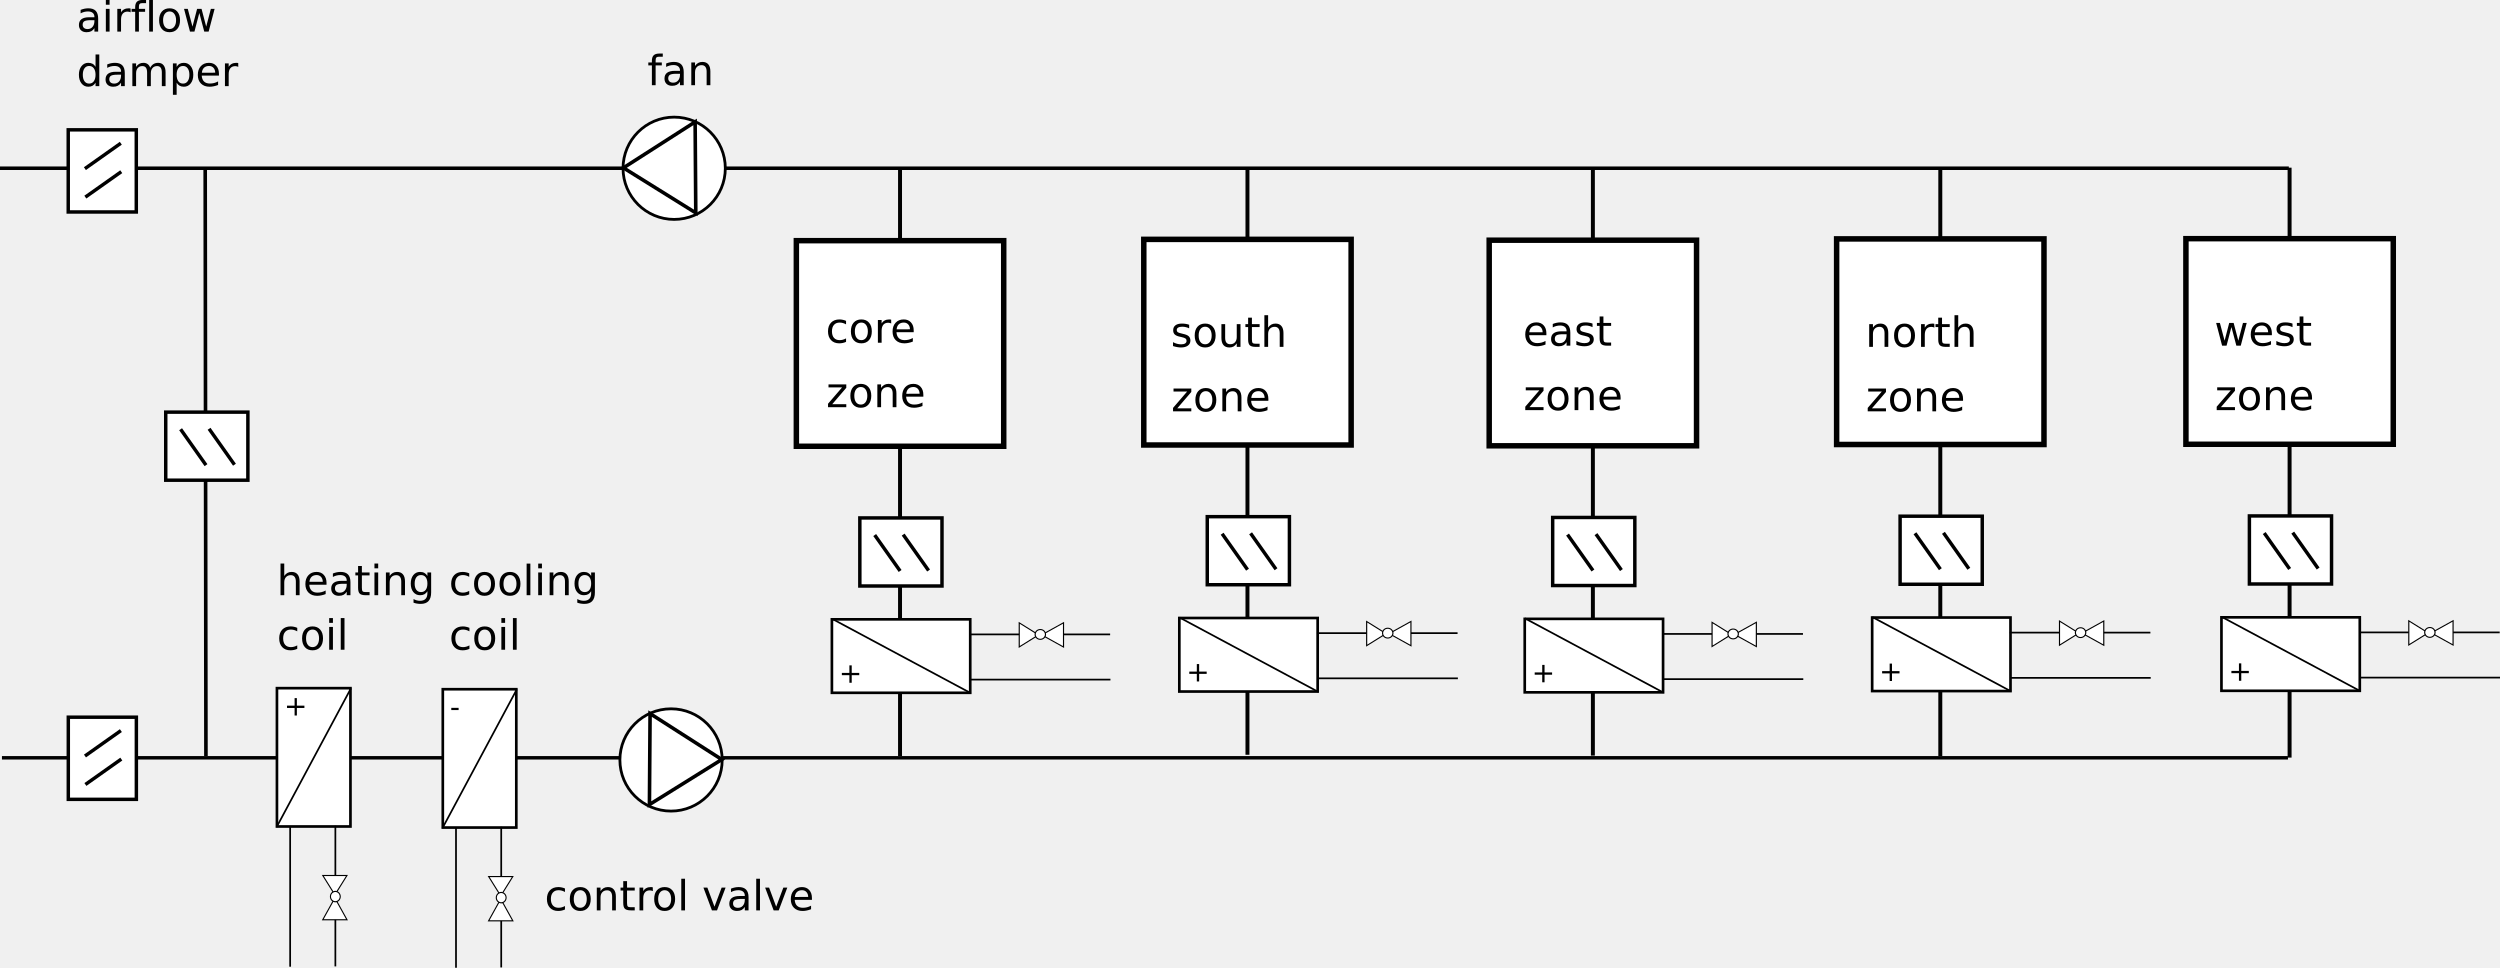
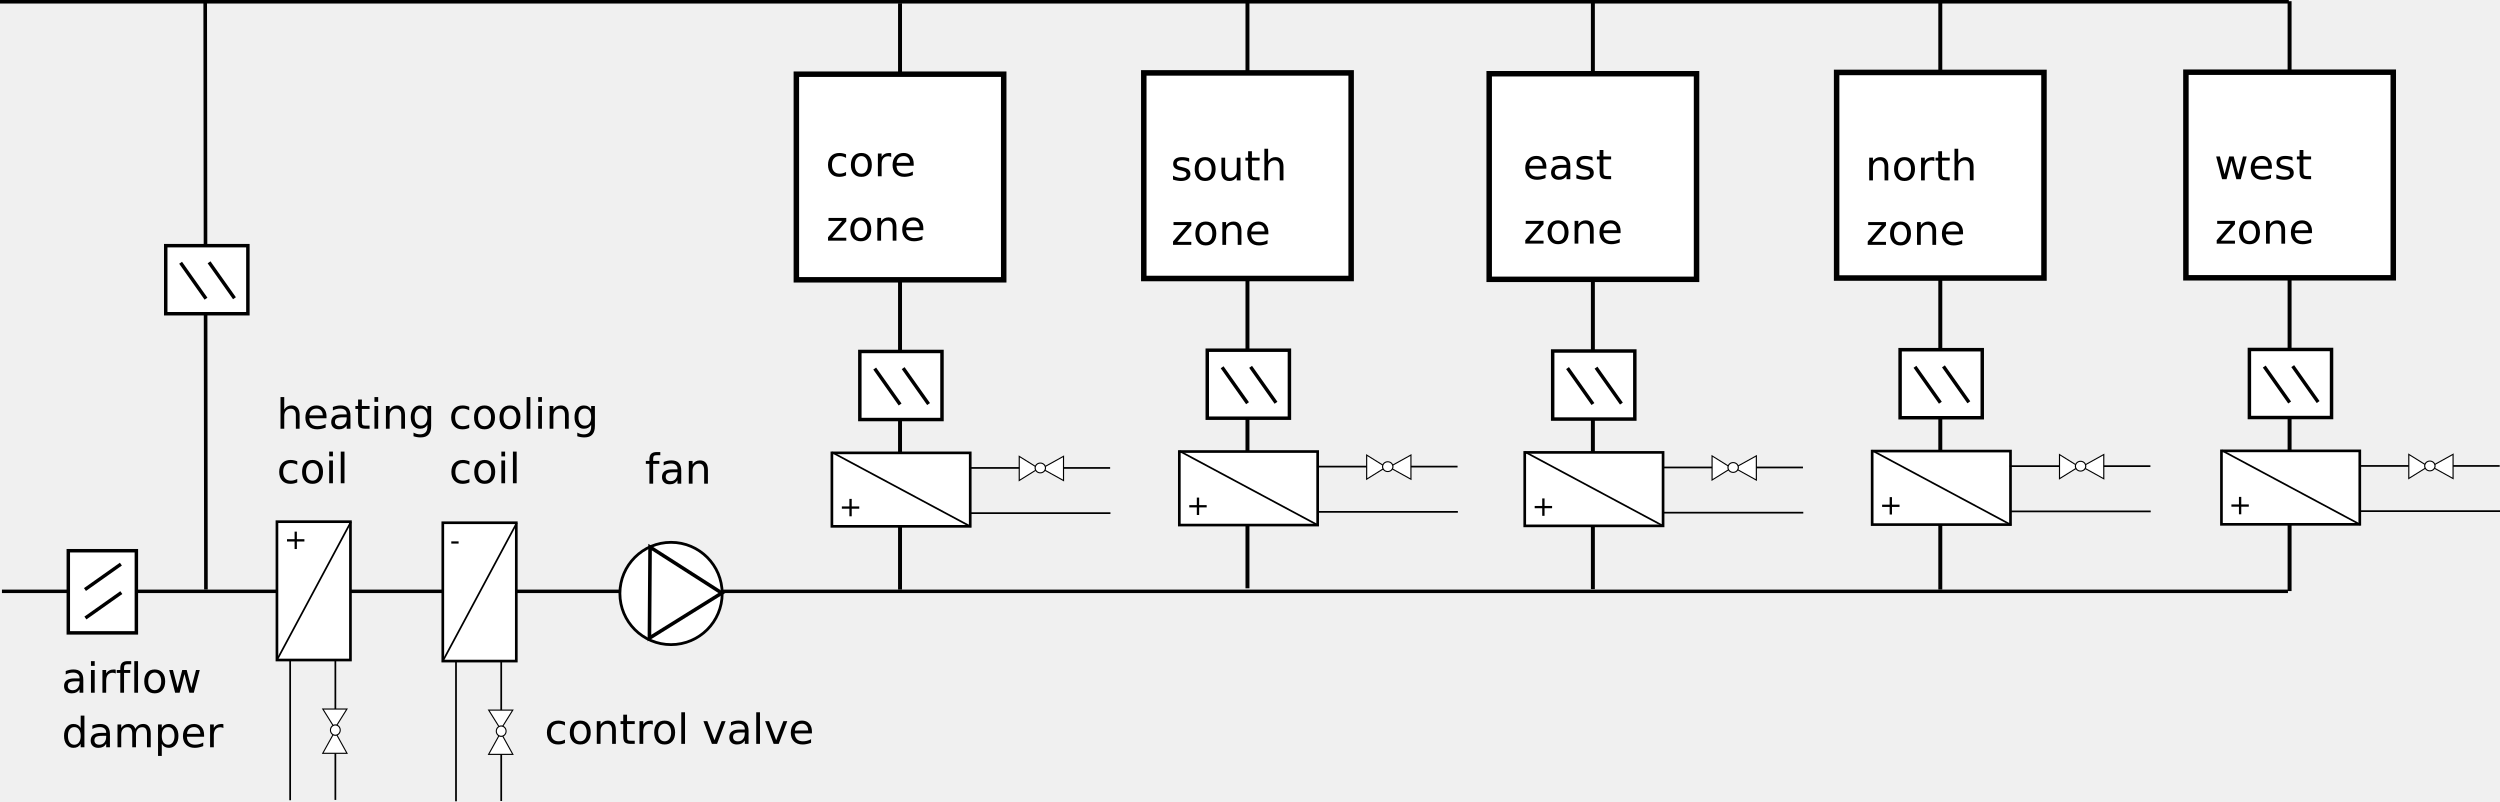
- <svg xmlns="http://www.w3.org/2000/svg" xmlns:ns1="http://latexdraw.sourceforge.net/namespaces/latexdraw" width="720.671" height="278.976" id="svg2" version="1.1">
+ <svg xmlns="http://www.w3.org/2000/svg" xmlns:ns1="http://latexdraw.sourceforge.net/namespaces/latexdraw" width="720.671" height="230.987" id="svg2" version="1.1">
  <defs id="defs4" />
-   <g id="layer1" transform="translate(-20.82387,-93.95928)">
+   <g id="layer1" transform="translate(-20.82387,-141.948)">
    <path style="fill:none;stroke:#000000;stroke-width:1.015px;stroke-linecap:butt;stroke-linejoin:miter;stroke-opacity:1" d="m 680.37,312.41 c -219.662,0 -439.323,0 -658.985,0" id="path4187" />
    <circle style="fill:#ffffff;fill-opacity:1;stroke:#000000;stroke-width:1;stroke-linejoin:miter;stroke-miterlimit:4;stroke-dasharray:none;stroke-dashoffset:0;stroke-opacity:1" id="path4979" transform="matrix(0.8107594,0,0,0.8107594,-95.72645,164.3417)" cx="382.343" cy="183.393" r="18.183" />
    <a id="a4985" transform="translate(-160,40)">
      <path id="path4983" d="m 368.22,259.665 -0.186,26.225 20.855,-12.986 z" style="fill:none;stroke:#000000;stroke-width:1.039px;stroke-linecap:butt;stroke-linejoin:miter;stroke-opacity:1" />
    </a>
    <path style="fill:none;stroke:#000000;stroke-width:1.016px;stroke-linecap:butt;stroke-linejoin:miter;stroke-opacity:1" d="m 680.617,142.456 c -659.794,0 -659.794,0 -659.794,0" id="path4187-0" />
    <g id="g5082" transform="translate(-40.16688,40)">
      <rect transform="scale(1,-1)" y="-284.385" x="80.68" height="23.681" width="19.62" id="rect4189-4" style="fill:#ffffff;fill-opacity:1;fill-rule:nonzero;stroke:#000000;stroke-width:1;stroke-linecap:butt;stroke-linejoin:miter;stroke-miterlimit:4;stroke-dasharray:none;stroke-opacity:1" />
      <path id="path5062" d="m 85.61,280.101 c 10.354,-7.324 10.354,-7.324 10.354,-7.324 l 0,0" style="fill:none;stroke:#000000;stroke-width:1px;stroke-linecap:butt;stroke-linejoin:miter;stroke-opacity:1" />
      <path id="path5062-6" d="m 85.484,271.893 c 10.354,-7.324 10.354,-7.324 10.354,-7.324 l 0,0" style="fill:none;stroke:#000000;stroke-width:1px;stroke-linecap:butt;stroke-linejoin:miter;stroke-opacity:1" />
    </g>
-     <g transform="translate(-40.18719,-129.3199)" id="g5082-0">
-       <rect transform="scale(1,-1)" y="-284.385" x="80.68" height="23.681" width="19.62" id="rect4189-4-4" style="fill:#ffffff;fill-opacity:1;fill-rule:nonzero;stroke:#000000;stroke-width:1;stroke-linecap:butt;stroke-linejoin:miter;stroke-miterlimit:4;stroke-dasharray:none;stroke-opacity:1" />
-       <path id="path5062-8" d="m 85.61,280.101 c 10.354,-7.324 10.354,-7.324 10.354,-7.324 l 0,0" style="fill:none;stroke:#000000;stroke-width:1px;stroke-linecap:butt;stroke-linejoin:miter;stroke-opacity:1" />
-       <path id="path5062-6-7" d="m 85.484,271.893 c 10.354,-7.324 10.354,-7.324 10.354,-7.324 l 0,0" style="fill:none;stroke:#000000;stroke-width:1px;stroke-linecap:butt;stroke-linejoin:miter;stroke-opacity:1" />
-     </g>
    <path style="fill:none;stroke:#000000;stroke-width:1.042px;stroke-linecap:butt;stroke-linejoin:miter;stroke-opacity:1" d="m 79.977,142.741 c 0.21,169.158 0.21,169.158 0.21,169.158" id="path5160" />
    <g transform="matrix(0,1,-1,0,352.9851,132.0815)" id="g5082-0-3">
      <rect transform="scale(1,-1)" y="-284.385" x="80.68" height="23.681" width="19.62" id="rect4189-4-4-3" style="fill:#ffffff;fill-opacity:1;fill-rule:nonzero;stroke:#000000;stroke-width:1;stroke-linecap:butt;stroke-linejoin:miter;stroke-miterlimit:4;stroke-dasharray:none;stroke-opacity:1" />
      <path id="path5062-8-0" d="m 85.61,280.101 c 10.354,-7.324 10.354,-7.324 10.354,-7.324 l 0,0" style="fill:none;stroke:#000000;stroke-width:1px;stroke-linecap:butt;stroke-linejoin:miter;stroke-opacity:1" />
      <path id="path5062-6-7-4" d="m 85.484,271.893 c 10.354,-7.324 10.354,-7.324 10.354,-7.324 l 0,0" style="fill:none;stroke:#000000;stroke-width:1px;stroke-linecap:butt;stroke-linejoin:miter;stroke-opacity:1" />
    </g>
-     <circle style="fill:#ffffff;fill-opacity:1;stroke:#000000;stroke-width:1;stroke-linejoin:miter;stroke-miterlimit:4;stroke-dasharray:none;stroke-dashoffset:0;stroke-opacity:1" id="path4979-7" transform="matrix(-0.8107594,0,0,0.8107594,525.1556,-6.220472)" cx="382.343" cy="183.393" r="18.183" />
-     <a id="a4985-8" transform="matrix(-1,0,0,1,589.4291,-130.5622)">
-       <path id="path4983-0" d="m 368.22,259.665 -0.186,26.225 20.855,-12.986 z" style="fill:none;stroke:#000000;stroke-width:1.039px;stroke-linecap:butt;stroke-linejoin:miter;stroke-opacity:1" />
-     </a>
    <g id="g5568" transform="translate(-88,0)">
      <g id="g5424">
        <rect style="fill:#ffffff;fill-opacity:1;fill-rule:nonzero;stroke:#000000;stroke-width:0.773px;stroke-linecap:butt;stroke-linejoin:miter;stroke-opacity:1" id="rect4189-2-5" width="21.188" height="39.876" x="188.659" y="-332.21" transform="scale(1,-1)" />
        <g id="g5368" transform="translate(-0.3928571,0)">
          <path transform="translate(0,62.36218)" id="path5348" d="m 205.893,269.643 0,40.536" style="fill:none;stroke:#000000;stroke-width:0.5;stroke-linecap:butt;stroke-linejoin:miter;stroke-miterlimit:4;stroke-dasharray:none;stroke-opacity:1" />
          <g transform="matrix(0,-0.3079829,0.3079829,0,93.81726,431.7412)" id="g5304-5">
            <g ns1:type="triangle" id="id638-2" ns1:points="275.3699551080156 198.63562844369864 322.98916255258536 198.63562844369864 275.3699551080156 239.6464546904965 322.98916255258536 239.6464546904965" transform="matrix(0,0.5093262,-0.5384694,0,364.3609,211.0582)" style="fill:#ffffff;fill-opacity:1">
              <polygon points="321.457,238.646 276.902,238.646 299.18,200.627 " ns1:borderPos="outer" id="polygon3160-7" style="fill:#ffffff;fill-opacity:1;stroke:#000000;stroke-width:2" />
            </g>
            <a id="a6729-2" transform="matrix(1.057219,0,0,1,-50.18054,144.2971)">
              <g style="fill:#ffffff;fill-opacity:1" transform="matrix(0,-0.5093262,0.5093262,0,189.3685,392.0127)" ns1:points="315.6027639909265 200.9140076796317 363.2219714354964 200.9140076796317 315.6027639909265 237.36807545456318 363.2219714354964 237.36807545456318" id="id639-1" ns1:type="triangle">
                <polygon style="fill:#ffffff;fill-opacity:1;stroke:#000000;stroke-width:2" id="polygon3163-9" ns1:borderPos="outer" points="361.577,236.368 317.248,236.368 339.412,202.743 " />
              </g>
            </a>
            <circle transform="matrix(0.5384694,0,0,0.5093262,85.26106,251.8239)" cx="320" cy="220" r="9" ns1:borderPos="outer" id="circle3184-1" style="fill:#ffffff;stroke:#000000;stroke-width:2" />
          </g>
          <path id="path5348-5" d="m 192.857,332.094 0,40.536" style="fill:none;stroke:#000000;stroke-width:0.5;stroke-linecap:butt;stroke-linejoin:miter;stroke-miterlimit:4;stroke-dasharray:none;stroke-opacity:1" />
        </g>
      </g>
      <path transform="translate(0,62.36218)" id="path5539" d="M 188.571,270 210,230 l 0,0" style="fill:none;stroke:#000000;stroke-width:0.5;stroke-linecap:butt;stroke-linejoin:miter;stroke-miterlimit:4;stroke-dasharray:none;stroke-opacity:1" />
      <text id="text5541" y="300.219" x="190.714" style="font-style:normal;font-variant:normal;font-weight:normal;font-stretch:normal;font-size:12px;line-height:125%;font-family:'Bitstream Vera Sans';-inkscape-font-specification:'Bitstream Vera Sans';text-align:start;letter-spacing:0px;word-spacing:0px;writing-mode:lr-tb;text-anchor:start;fill:#000000;fill-opacity:1;stroke:none" xml:space="preserve">
        <tspan style="font-size:8px" y="300.219" x="190.714" id="tspan5543">+</tspan>
      </text>
    </g>
    <g transform="translate(-40.1897,0.3054779)" id="g5568-4">
      <g id="g5424-6">
        <rect style="fill:#ffffff;fill-opacity:1;fill-rule:nonzero;stroke:#000000;stroke-width:0.773px;stroke-linecap:butt;stroke-linejoin:miter;stroke-opacity:1" id="rect4189-2-5-8" width="21.188" height="39.876" x="188.659" y="-332.21" transform="scale(1,-1)" />
        <g id="g5368-4" transform="translate(-0.3928571,0)">
          <path transform="translate(0,62.36218)" id="path5348-4" d="m 205.893,269.643 0,40.536" style="fill:none;stroke:#000000;stroke-width:0.5;stroke-linecap:butt;stroke-linejoin:miter;stroke-miterlimit:4;stroke-dasharray:none;stroke-opacity:1" />
          <g transform="matrix(0,-0.3079829,0.3079829,0,93.81726,431.7412)" id="g5304-5-8">
            <g ns1:type="triangle" id="id638-2-5" ns1:points="275.3699551080156 198.63562844369864 322.98916255258536 198.63562844369864 275.3699551080156 239.6464546904965 322.98916255258536 239.6464546904965" transform="matrix(0,0.5093262,-0.5384694,0,364.3609,211.0582)" style="fill:#ffffff;fill-opacity:1">
              <polygon points="299.18,200.627 321.457,238.646 276.902,238.646 " ns1:borderPos="outer" id="polygon3160-7-1" style="fill:#ffffff;fill-opacity:1;stroke:#000000;stroke-width:2" />
            </g>
            <a id="a6729-2-8" transform="matrix(1.057219,0,0,1,-50.18054,144.2971)">
              <g style="fill:#ffffff;fill-opacity:1" transform="matrix(0,-0.5093262,0.5093262,0,189.3685,392.0127)" ns1:points="315.6027639909265 200.9140076796317 363.2219714354964 200.9140076796317 315.6027639909265 237.36807545456318 363.2219714354964 237.36807545456318" id="id639-1-2" ns1:type="triangle">
                <polygon style="fill:#ffffff;fill-opacity:1;stroke:#000000;stroke-width:2" id="polygon3163-9-9" ns1:borderPos="outer" points="339.412,202.743 361.577,236.368 317.248,236.368 " />
              </g>
            </a>
            <circle transform="matrix(0.5384694,0,0,0.5093262,85.26106,251.8239)" cx="320" cy="220" r="9" ns1:borderPos="outer" id="circle3184-1-8" style="fill:#ffffff;stroke:#000000;stroke-width:2" />
          </g>
          <path id="path5348-5-2" d="m 192.857,332.094 0,40.536" style="fill:none;stroke:#000000;stroke-width:0.5;stroke-linecap:butt;stroke-linejoin:miter;stroke-miterlimit:4;stroke-dasharray:none;stroke-opacity:1" />
        </g>
      </g>
      <path transform="translate(0,62.36218)" id="path5539-9" d="M 188.571,270 210,230 l 0,0" style="fill:none;stroke:#000000;stroke-width:0.5;stroke-linecap:butt;stroke-linejoin:miter;stroke-miterlimit:4;stroke-dasharray:none;stroke-opacity:1" />
      <text id="text5541-8" y="300.219" x="190.714" style="font-style:normal;font-variant:normal;font-weight:normal;font-stretch:normal;font-size:12px;line-height:125%;font-family:'Bitstream Vera Sans';-inkscape-font-specification:'Bitstream Vera Sans';text-align:start;letter-spacing:0px;word-spacing:0px;writing-mode:lr-tb;text-anchor:start;fill:#000000;fill-opacity:1;stroke:none" xml:space="preserve">
        <tspan style="font-size:8px" y="300.219" x="190.714" id="tspan5543-2">-</tspan>
      </text>
    </g>
    <path style="fill:none;stroke:#000000;stroke-width:1.14px;stroke-linecap:butt;stroke-linejoin:miter;stroke-opacity:1" d="m 280.276,311.913 0,-169.043" id="path5251" />
    <g transform="matrix(0,1,-1,0,553.0728,162.5865)" id="g5082-0-3-3">
      <rect transform="scale(1,-1)" y="-284.385" x="80.68" height="23.681" width="19.62" id="rect4189-4-4-3-1" style="fill:#ffffff;fill-opacity:1;fill-rule:nonzero;stroke:#000000;stroke-width:1;stroke-linecap:butt;stroke-linejoin:miter;stroke-miterlimit:4;stroke-dasharray:none;stroke-opacity:1" />
      <path id="path5062-8-0-4" d="m 85.61,280.101 c 10.354,-7.324 10.354,-7.324 10.354,-7.324 l 0,0" style="fill:none;stroke:#000000;stroke-width:1px;stroke-linecap:butt;stroke-linejoin:miter;stroke-opacity:1" />
      <path id="path5062-6-7-4-5" d="m 85.484,271.893 c 10.354,-7.324 10.354,-7.324 10.354,-7.324 l 0,0" style="fill:none;stroke:#000000;stroke-width:1px;stroke-linecap:butt;stroke-linejoin:miter;stroke-opacity:1" />
    </g>
    <g transform="matrix(0,-1,1,0,-31.69955,482.3376)" id="g5568-8">
      <g id="g5424-1">
        <rect style="fill:#ffffff;fill-opacity:1;fill-rule:nonzero;stroke:#000000;stroke-width:0.773px;stroke-linecap:butt;stroke-linejoin:miter;stroke-opacity:1" id="rect4189-2-5-1" width="21.188" height="39.876" x="188.659" y="-332.21" transform="scale(1,-1)" />
        <g id="g5368-1" transform="translate(-0.3928571,0)">
          <path transform="translate(0,62.36218)" id="path5348-7" d="m 205.893,269.643 0,40.536" style="fill:none;stroke:#000000;stroke-width:0.5;stroke-linecap:butt;stroke-linejoin:miter;stroke-miterlimit:4;stroke-dasharray:none;stroke-opacity:1" />
          <g transform="matrix(0,-0.3079829,0.3079829,0,93.81726,431.7412)" id="g5304-5-88">
            <g ns1:type="triangle" id="id638-2-6" ns1:points="275.3699551080156 198.63562844369864 322.98916255258536 198.63562844369864 275.3699551080156 239.6464546904965 322.98916255258536 239.6464546904965" transform="matrix(0,0.5093262,-0.5384694,0,364.3609,211.0582)" style="fill:#ffffff;fill-opacity:1">
              <polygon points="276.902,238.646 299.18,200.627 321.457,238.646 " ns1:borderPos="outer" id="polygon3160-7-2" style="fill:#ffffff;fill-opacity:1;stroke:#000000;stroke-width:2" />
            </g>
            <a id="a6729-2-1" transform="matrix(1.057219,0,0,1,-50.18054,144.2971)">
              <g style="fill:#ffffff;fill-opacity:1" transform="matrix(0,-0.5093262,0.5093262,0,189.3685,392.0127)" ns1:points="315.6027639909265 200.9140076796317 363.2219714354964 200.9140076796317 315.6027639909265 237.36807545456318 363.2219714354964 237.36807545456318" id="id639-1-6" ns1:type="triangle">
                <polygon style="fill:#ffffff;fill-opacity:1;stroke:#000000;stroke-width:2" id="polygon3163-9-2" ns1:borderPos="outer" points="317.248,236.368 339.412,202.743 361.577,236.368 " />
              </g>
            </a>
            <circle transform="matrix(0.5384694,0,0,0.5093262,85.26106,251.8239)" cx="320" cy="220" r="9" ns1:borderPos="outer" id="circle3184-1-81" style="fill:#ffffff;stroke:#000000;stroke-width:2" />
          </g>
          <path id="path5348-5-0" d="m 192.857,332.094 0,40.536" style="fill:none;stroke:#000000;stroke-width:0.5;stroke-linecap:butt;stroke-linejoin:miter;stroke-miterlimit:4;stroke-dasharray:none;stroke-opacity:1" />
        </g>
      </g>
      <path transform="translate(0,62.36218)" id="path5539-97" d="M 188.571,270 210,230 l 0,0" style="fill:none;stroke:#000000;stroke-width:0.5;stroke-linecap:butt;stroke-linejoin:miter;stroke-miterlimit:4;stroke-dasharray:none;stroke-opacity:1" />
      <text id="text5541-0" y="300.219" x="190.714" style="font-style:normal;font-variant:normal;font-weight:normal;font-stretch:normal;font-size:12px;line-height:125%;font-family:'Bitstream Vera Sans';-inkscape-font-specification:'Bitstream Vera Sans';text-align:start;letter-spacing:0px;word-spacing:0px;writing-mode:lr-tb;text-anchor:start;fill:#000000;fill-opacity:1;stroke:none" xml:space="preserve">
        <tspan style="font-size:8px" y="300.219" x="190.714" id="tspan5543-6">+</tspan>
      </text>
    </g>
    <g id="g5715" transform="translate(-170,0)">
      <rect transform="matrix(0,1,-1,0,0,0)" y="-480.162" x="163.34" height="59.774" width="59.269" id="rect4189-2-7-7" style="fill:#ffffff;fill-opacity:1;fill-rule:nonzero;stroke:#000000;stroke-width:1.583px;stroke-linecap:butt;stroke-linejoin:miter;stroke-opacity:1" />
    </g>
    <path style="fill:none;stroke:#000000;stroke-width:1.14px;stroke-linecap:butt;stroke-linejoin:miter;stroke-opacity:1" d="m 380.428,311.538 0,-169.043" id="path5251-1" />
    <rect style="fill:#ffffff;fill-opacity:1;fill-rule:nonzero;stroke:#000000;stroke-width:1;stroke-linecap:butt;stroke-linejoin:miter;stroke-miterlimit:4;stroke-dasharray:none;stroke-opacity:1" id="rect4189-4-4-3-1-2" width="19.62" height="23.681" x="242.891" y="368.84" transform="matrix(0,1,1,0,0,0)" />
    <path style="fill:none;stroke:#000000;stroke-width:1px;stroke-linecap:butt;stroke-linejoin:miter;stroke-opacity:1" d="m 373.124,247.822 c 7.324,10.354 7.324,10.354 7.324,10.354 l 0,0" id="path5062-8-0-4-2" />
    <path style="fill:none;stroke:#000000;stroke-width:1px;stroke-linecap:butt;stroke-linejoin:miter;stroke-opacity:1" d="m 381.332,247.695 c 7.324,10.354 7.324,10.354 7.324,10.354 l 0,0" id="path5062-6-7-4-5-6" />
    <g transform="matrix(0,-1,1,0,68.45269,481.9623)" id="g5424-1-0">
      <rect transform="scale(1,-1)" y="-332.21" x="188.659" height="39.876" width="21.188" id="rect4189-2-5-1-2" style="fill:#ffffff;fill-opacity:1;fill-rule:nonzero;stroke:#000000;stroke-width:0.773px;stroke-linecap:butt;stroke-linejoin:miter;stroke-opacity:1" />
      <g transform="translate(-0.3928571,0)" id="g5368-1-5">
        <path style="fill:none;stroke:#000000;stroke-width:0.5;stroke-linecap:butt;stroke-linejoin:miter;stroke-miterlimit:4;stroke-dasharray:none;stroke-opacity:1" d="m 205.893,269.643 0,40.536" id="path5348-7-1" transform="translate(0,62.36218)" />
        <g id="g5304-5-88-4" transform="matrix(0,-0.3079829,0.3079829,0,93.81726,431.7412)">
          <g style="fill:#ffffff;fill-opacity:1" transform="matrix(0,0.5093262,-0.5384694,0,364.3609,211.0582)" ns1:points="275.3699551080156 198.63562844369864 322.98916255258536 198.63562844369864 275.3699551080156 239.6464546904965 322.98916255258536 239.6464546904965" id="id638-2-6-2" ns1:type="triangle">
            <polygon style="fill:#ffffff;fill-opacity:1;stroke:#000000;stroke-width:2" id="polygon3160-7-2-1" ns1:borderPos="outer" points="321.457,238.646 276.902,238.646 299.18,200.627 " />
          </g>
          <a transform="matrix(1.057219,0,0,1,-50.18054,144.2971)" id="a6729-2-1-2">
            <g ns1:type="triangle" id="id639-1-6-8" ns1:points="315.6027639909265 200.9140076796317 363.2219714354964 200.9140076796317 315.6027639909265 237.36807545456318 363.2219714354964 237.36807545456318" transform="matrix(0,-0.5093262,0.5093262,0,189.3685,392.0127)" style="fill:#ffffff;fill-opacity:1">
              <polygon points="361.577,236.368 317.248,236.368 339.412,202.743 " ns1:borderPos="outer" id="polygon3163-9-2-5" style="fill:#ffffff;fill-opacity:1;stroke:#000000;stroke-width:2" />
            </g>
          </a>
          <circle style="fill:#ffffff;stroke:#000000;stroke-width:2" id="circle3184-1-81-6" ns1:borderPos="outer" r="9" cy="220" cx="320" transform="matrix(0.5384694,0,0,0.5093262,85.26106,251.8239)" />
        </g>
        <path style="fill:none;stroke:#000000;stroke-width:0.5;stroke-linecap:butt;stroke-linejoin:miter;stroke-miterlimit:4;stroke-dasharray:none;stroke-opacity:1" d="m 192.857,332.094 0,40.536" id="path5348-5-0-2" />
      </g>
    </g>
    <path style="fill:none;stroke:#000000;stroke-width:0.5;stroke-linecap:butt;stroke-linejoin:miter;stroke-miterlimit:4;stroke-dasharray:none;stroke-opacity:1" d="m 400.815,293.391 -40,-21.429 0,0" id="path5539-97-1" />
    <text transform="matrix(0,-1,1,0,0,0)" xml:space="preserve" style="font-style:normal;font-variant:normal;font-weight:normal;font-stretch:normal;font-size:12px;line-height:125%;font-family:'Bitstream Vera Sans';-inkscape-font-specification:'Bitstream Vera Sans';text-align:start;letter-spacing:0px;word-spacing:0px;writing-mode:lr-tb;text-anchor:start;fill:#000000;fill-opacity:1;stroke:none" x="-291.248" y="368.672" id="text5541-0-6">
      <tspan id="tspan5543-6-2" x="-291.248" y="368.672" style="font-size:8px">+</tspan>
    </text>
    <rect style="fill:#ffffff;fill-opacity:1;fill-rule:nonzero;stroke:#000000;stroke-width:1.583px;stroke-linecap:butt;stroke-linejoin:miter;stroke-opacity:1" id="rect4189-2-7-7-3" width="59.269" height="59.774" x="162.965" y="-410.315" transform="matrix(0,1,-1,0,0,0)" />
    <text xml:space="preserve" style="font-style:normal;font-variant:normal;font-weight:normal;font-stretch:normal;font-size:12px;line-height:125%;font-family:'Bitstream Vera Sans';-inkscape-font-specification:'Bitstream Vera Sans';text-align:start;letter-spacing:0px;word-spacing:0px;writing-mode:lr-tb;text-anchor:start;fill:#000000;fill-opacity:1;stroke:none" x="336.339" y="166.711" id="text5840">
      <tspan id="tspan5842" x="336.339" y="166.711" />
    </text>
    <path style="fill:none;stroke:#000000;stroke-width:1.14px;stroke-linecap:butt;stroke-linejoin:miter;stroke-opacity:1" d="m 479.999,311.777 0,-169.043" id="path5251-8" />
    <g transform="matrix(0,1,-1,0,752.7958,162.4505)" id="g5082-0-3-3-7">
      <rect transform="scale(1,-1)" y="-284.385" x="80.68" height="23.681" width="19.62" id="rect4189-4-4-3-1-7" style="fill:#ffffff;fill-opacity:1;fill-rule:nonzero;stroke:#000000;stroke-width:1;stroke-linecap:butt;stroke-linejoin:miter;stroke-miterlimit:4;stroke-dasharray:none;stroke-opacity:1" />
      <path id="path5062-8-0-4-1" d="m 85.61,280.101 c 10.354,-7.324 10.354,-7.324 10.354,-7.324 l 0,0" style="fill:none;stroke:#000000;stroke-width:1px;stroke-linecap:butt;stroke-linejoin:miter;stroke-opacity:1" />
      <path id="path5062-6-7-4-5-5" d="m 85.484,271.893 c 10.354,-7.324 10.354,-7.324 10.354,-7.324 l 0,0" style="fill:none;stroke:#000000;stroke-width:1px;stroke-linecap:butt;stroke-linejoin:miter;stroke-opacity:1" />
    </g>
    <g transform="matrix(0,-1,1,0,168.0235,482.2015)" id="g5568-8-9">
      <g id="g5424-1-6">
        <rect style="fill:#ffffff;fill-opacity:1;fill-rule:nonzero;stroke:#000000;stroke-width:0.773px;stroke-linecap:butt;stroke-linejoin:miter;stroke-opacity:1" id="rect4189-2-5-1-0" width="21.188" height="39.876" x="188.659" y="-332.21" transform="scale(1,-1)" />
        <g id="g5368-1-8" transform="translate(-0.3928571,0)">
          <path transform="translate(0,62.36218)" id="path5348-7-0" d="m 205.893,269.643 0,40.536" style="fill:none;stroke:#000000;stroke-width:0.5;stroke-linecap:butt;stroke-linejoin:miter;stroke-miterlimit:4;stroke-dasharray:none;stroke-opacity:1" />
          <g transform="matrix(0,-0.3079829,0.3079829,0,93.81726,431.7412)" id="g5304-5-88-5">
            <g ns1:type="triangle" id="id638-2-6-9" ns1:points="275.3699551080156 198.63562844369864 322.98916255258536 198.63562844369864 275.3699551080156 239.6464546904965 322.98916255258536 239.6464546904965" transform="matrix(0,0.5093262,-0.5384694,0,364.3609,211.0582)" style="fill:#ffffff;fill-opacity:1">
              <polygon points="321.457,238.646 276.902,238.646 299.18,200.627 " ns1:borderPos="outer" id="polygon3160-7-2-7" style="fill:#ffffff;fill-opacity:1;stroke:#000000;stroke-width:2" />
            </g>
            <a id="a6729-2-1-0" transform="matrix(1.057219,0,0,1,-50.18054,144.2971)">
              <g style="fill:#ffffff;fill-opacity:1" transform="matrix(0,-0.5093262,0.5093262,0,189.3685,392.0127)" ns1:points="315.6027639909265 200.9140076796317 363.2219714354964 200.9140076796317 315.6027639909265 237.36807545456318 363.2219714354964 237.36807545456318" id="id639-1-6-7" ns1:type="triangle">
                <polygon style="fill:#ffffff;fill-opacity:1;stroke:#000000;stroke-width:2" id="polygon3163-9-2-3" ns1:borderPos="outer" points="361.577,236.368 317.248,236.368 339.412,202.743 " />
              </g>
            </a>
            <circle transform="matrix(0.5384694,0,0,0.5093262,85.26106,251.8239)" cx="320" cy="220" r="9" ns1:borderPos="outer" id="circle3184-1-81-5" style="fill:#ffffff;stroke:#000000;stroke-width:2" />
          </g>
          <path id="path5348-5-0-4" d="m 192.857,332.094 0,40.536" style="fill:none;stroke:#000000;stroke-width:0.5;stroke-linecap:butt;stroke-linejoin:miter;stroke-miterlimit:4;stroke-dasharray:none;stroke-opacity:1" />
        </g>
      </g>
      <path transform="translate(0,62.36218)" id="path5539-97-0" d="M 188.571,270 210,230 l 0,0" style="fill:none;stroke:#000000;stroke-width:0.5;stroke-linecap:butt;stroke-linejoin:miter;stroke-miterlimit:4;stroke-dasharray:none;stroke-opacity:1" />
      <text id="text5541-0-0" y="300.219" x="190.714" style="font-style:normal;font-variant:normal;font-weight:normal;font-stretch:normal;font-size:12px;line-height:125%;font-family:'Bitstream Vera Sans';-inkscape-font-specification:'Bitstream Vera Sans';text-align:start;letter-spacing:0px;word-spacing:0px;writing-mode:lr-tb;text-anchor:start;fill:#000000;fill-opacity:1;stroke:none" xml:space="preserve">
        <tspan style="font-size:8px" y="300.219" x="190.714" id="tspan5543-6-5">+</tspan>
      </text>
    </g>
    <g id="g5715-1" transform="translate(29.72303,-0.1360634)">
      <rect transform="matrix(0,1,-1,0,0,0)" y="-480.162" x="163.34" height="59.774" width="59.269" id="rect4189-2-7-7-39" style="fill:#ffffff;fill-opacity:1;fill-rule:nonzero;stroke:#000000;stroke-width:1.583px;stroke-linecap:butt;stroke-linejoin:miter;stroke-opacity:1" />
    </g>
    <path id="path5251-1-2" d="m 580.151,311.905 0,-169.545" style="fill:none;stroke:#000000;stroke-width:1.142px;stroke-linecap:butt;stroke-linejoin:miter;stroke-opacity:1" />
    <g id="g5082-0-3-3-2-8" transform="matrix(0,1,-1,0,852.948,162.0752)">
      <rect style="fill:#ffffff;fill-opacity:1;fill-rule:nonzero;stroke:#000000;stroke-width:1;stroke-linecap:butt;stroke-linejoin:miter;stroke-miterlimit:4;stroke-dasharray:none;stroke-opacity:1" id="rect4189-4-4-3-1-2-6" width="19.62" height="23.681" x="80.68" y="-284.385" transform="scale(1,-1)" />
      <path style="fill:none;stroke:#000000;stroke-width:1px;stroke-linecap:butt;stroke-linejoin:miter;stroke-opacity:1" d="m 85.61,280.101 c 10.354,-7.324 10.354,-7.324 10.354,-7.324 l 0,0" id="path5062-8-0-4-2-6" />
      <path style="fill:none;stroke:#000000;stroke-width:1px;stroke-linecap:butt;stroke-linejoin:miter;stroke-opacity:1" d="m 85.484,271.893 c 10.354,-7.324 10.354,-7.324 10.354,-7.324 l 0,0" id="path5062-6-7-4-5-6-6" />
    </g>
    <g id="g5568-8-6-3" transform="matrix(0,-1,1,0,268.1757,481.8263)">
      <g id="g5424-1-0-6">
        <rect transform="scale(1,-1)" y="-332.21" x="188.659" height="39.876" width="21.188" id="rect4189-2-5-1-2-1" style="fill:#ffffff;fill-opacity:1;fill-rule:nonzero;stroke:#000000;stroke-width:0.773px;stroke-linecap:butt;stroke-linejoin:miter;stroke-opacity:1" />
        <g transform="translate(-0.3928571,0)" id="g5368-1-5-6">
          <path style="fill:none;stroke:#000000;stroke-width:0.5;stroke-linecap:butt;stroke-linejoin:miter;stroke-miterlimit:4;stroke-dasharray:none;stroke-opacity:1" d="m 205.893,269.643 0,40.536" id="path5348-7-1-2" transform="translate(0,62.36218)" />
          <g id="g5304-5-88-4-3" transform="matrix(0,-0.3079829,0.3079829,0,93.81726,431.7412)">
            <g style="fill:#ffffff;fill-opacity:1" transform="matrix(0,0.5093262,-0.5384694,0,364.3609,211.0582)" ns1:points="275.3699551080156 198.63562844369864 322.98916255258536 198.63562844369864 275.3699551080156 239.6464546904965 322.98916255258536 239.6464546904965" id="id638-2-6-2-9" ns1:type="triangle">
              <polygon style="fill:#ffffff;fill-opacity:1;stroke:#000000;stroke-width:2" id="polygon3160-7-2-1-7" ns1:borderPos="outer" points="276.902,238.646 299.18,200.627 321.457,238.646 " />
            </g>
            <a transform="matrix(1.057219,0,0,1,-50.18054,144.2971)" id="a6729-2-1-2-0">
              <g ns1:type="triangle" id="id639-1-6-8-2" ns1:points="315.6027639909265 200.9140076796317 363.2219714354964 200.9140076796317 315.6027639909265 237.36807545456318 363.2219714354964 237.36807545456318" transform="matrix(0,-0.5093262,0.5093262,0,189.3685,392.0127)" style="fill:#ffffff;fill-opacity:1">
                <polygon points="317.248,236.368 339.412,202.743 361.577,236.368 " ns1:borderPos="outer" id="polygon3163-9-2-5-0" style="fill:#ffffff;fill-opacity:1;stroke:#000000;stroke-width:2" />
              </g>
            </a>
            <circle style="fill:#ffffff;stroke:#000000;stroke-width:2" id="circle3184-1-81-6-0" ns1:borderPos="outer" r="9" cy="220" cx="320" transform="matrix(0.5384694,0,0,0.5093262,85.26106,251.8239)" />
          </g>
          <path style="fill:none;stroke:#000000;stroke-width:0.5;stroke-linecap:butt;stroke-linejoin:miter;stroke-miterlimit:4;stroke-dasharray:none;stroke-opacity:1" d="m 192.857,332.094 0,40.536" id="path5348-5-0-2-0" />
        </g>
      </g>
      <path style="fill:none;stroke:#000000;stroke-width:0.5;stroke-linecap:butt;stroke-linejoin:miter;stroke-miterlimit:4;stroke-dasharray:none;stroke-opacity:1" d="M 188.571,270 210,230 l 0,0" id="path5539-97-1-4" transform="translate(0,62.36218)" />
      <text xml:space="preserve" style="font-style:normal;font-variant:normal;font-weight:normal;font-stretch:normal;font-size:12px;line-height:125%;font-family:'Bitstream Vera Sans';-inkscape-font-specification:'Bitstream Vera Sans';text-align:start;letter-spacing:0px;word-spacing:0px;writing-mode:lr-tb;text-anchor:start;fill:#000000;fill-opacity:1;stroke:none" x="190.714" y="300.219" id="text5541-0-6-9">
        <tspan id="tspan5543-6-2-0" x="190.714" y="300.219" style="font-size:8px">+</tspan>
      </text>
    </g>
    <rect style="fill:#ffffff;fill-opacity:1;fill-rule:nonzero;stroke:#000000;stroke-width:1.583px;stroke-linecap:butt;stroke-linejoin:miter;stroke-opacity:1" id="rect4189-2-7-7-3-2" width="59.269" height="59.774" x="162.829" y="-610.038" transform="matrix(0,1,-1,0,0,0)" />
    <path id="path5251-1-2-5" d="m 680.84,312.343 c 0,-56.682 0,-113.364 0,-170.046" style="fill:none;stroke:#000000;stroke-width:1.143px;stroke-linecap:butt;stroke-linejoin:miter;stroke-opacity:1" />
    <g id="g5082-0-3-3-2-8-4" transform="matrix(0,1,-1,0,953.6371,162.0103)">
      <rect style="fill:#ffffff;fill-opacity:1;fill-rule:nonzero;stroke:#000000;stroke-width:1;stroke-linecap:butt;stroke-linejoin:miter;stroke-miterlimit:4;stroke-dasharray:none;stroke-opacity:1" id="rect4189-4-4-3-1-2-6-9" width="19.62" height="23.681" x="80.68" y="-284.385" transform="scale(1,-1)" />
      <path style="fill:none;stroke:#000000;stroke-width:1px;stroke-linecap:butt;stroke-linejoin:miter;stroke-opacity:1" d="m 85.61,280.101 c 10.354,-7.324 10.354,-7.324 10.354,-7.324 l 0,0" id="path5062-8-0-4-2-6-7" />
      <path style="fill:none;stroke:#000000;stroke-width:1px;stroke-linecap:butt;stroke-linejoin:miter;stroke-opacity:1" d="m 85.484,271.893 c 10.354,-7.324 10.354,-7.324 10.354,-7.324 l 0,0" id="path5062-6-7-4-5-6-6-5" />
    </g>
    <g id="g5568-8-6-3-0" transform="matrix(0,-1,1,0,368.8649,481.7613)">
      <g id="g5424-1-0-6-0">
        <rect transform="scale(1,-1)" y="-332.21" x="188.659" height="39.876" width="21.188" id="rect4189-2-5-1-2-1-0" style="fill:#ffffff;fill-opacity:1;fill-rule:nonzero;stroke:#000000;stroke-width:0.773px;stroke-linecap:butt;stroke-linejoin:miter;stroke-opacity:1" />
        <g transform="translate(-0.3928571,0)" id="g5368-1-5-6-6">
          <path style="fill:none;stroke:#000000;stroke-width:0.5;stroke-linecap:butt;stroke-linejoin:miter;stroke-miterlimit:4;stroke-dasharray:none;stroke-opacity:1" d="m 205.893,269.643 0,40.536" id="path5348-7-1-2-3" transform="translate(0,62.36218)" />
          <g id="g5304-5-88-4-3-6" transform="matrix(0,-0.3079829,0.3079829,0,93.81726,431.7412)">
            <g style="fill:#ffffff;fill-opacity:1" transform="matrix(0,0.5093262,-0.5384694,0,364.3609,211.0582)" ns1:points="275.3699551080156 198.63562844369864 322.98916255258536 198.63562844369864 275.3699551080156 239.6464546904965 322.98916255258536 239.6464546904965" id="id638-2-6-2-9-0" ns1:type="triangle">
              <polygon style="fill:#ffffff;fill-opacity:1;stroke:#000000;stroke-width:2" id="polygon3160-7-2-1-7-0" ns1:borderPos="outer" points="276.902,238.646 299.18,200.627 321.457,238.646 " />
            </g>
            <a transform="matrix(1.057219,0,0,1,-50.18054,144.2971)" id="a6729-2-1-2-0-9">
              <g ns1:type="triangle" id="id639-1-6-8-2-3" ns1:points="315.6027639909265 200.9140076796317 363.2219714354964 200.9140076796317 315.6027639909265 237.36807545456318 363.2219714354964 237.36807545456318" transform="matrix(0,-0.5093262,0.5093262,0,189.3685,392.0127)" style="fill:#ffffff;fill-opacity:1">
                <polygon points="317.248,236.368 339.412,202.743 361.577,236.368 " ns1:borderPos="outer" id="polygon3163-9-2-5-0-1" style="fill:#ffffff;fill-opacity:1;stroke:#000000;stroke-width:2" />
              </g>
            </a>
            <circle style="fill:#ffffff;stroke:#000000;stroke-width:2" id="circle3184-1-81-6-0-1" ns1:borderPos="outer" r="9" cy="220" cx="320" transform="matrix(0.5384694,0,0,0.5093262,85.26106,251.8239)" />
          </g>
          <path style="fill:none;stroke:#000000;stroke-width:0.5;stroke-linecap:butt;stroke-linejoin:miter;stroke-miterlimit:4;stroke-dasharray:none;stroke-opacity:1" d="m 192.857,332.094 0,40.536" id="path5348-5-0-2-0-7" />
        </g>
      </g>
      <path style="fill:none;stroke:#000000;stroke-width:0.5;stroke-linecap:butt;stroke-linejoin:miter;stroke-miterlimit:4;stroke-dasharray:none;stroke-opacity:1" d="M 188.571,270 210,230 l 0,0" id="path5539-97-1-4-0" transform="translate(0,62.36218)" />
      <text xml:space="preserve" style="font-style:normal;font-variant:normal;font-weight:normal;font-stretch:normal;font-size:12px;line-height:125%;font-family:'Bitstream Vera Sans';-inkscape-font-specification:'Bitstream Vera Sans';text-align:start;letter-spacing:0px;word-spacing:0px;writing-mode:lr-tb;text-anchor:start;fill:#000000;fill-opacity:1;stroke:none" x="190.714" y="300.219" id="text5541-0-6-9-1">
        <tspan id="tspan5543-6-2-0-3" x="190.714" y="300.219" style="font-size:8px">+</tspan>
      </text>
    </g>
    <rect style="fill:#ffffff;fill-opacity:1;fill-rule:nonzero;stroke:#000000;stroke-width:1.583px;stroke-linecap:butt;stroke-linejoin:miter;stroke-opacity:1" id="rect4189-2-7-7-3-2-5" width="59.269" height="59.774" x="162.764" y="-710.727" transform="matrix(0,1,-1,0,0,0)" />
-     <text xml:space="preserve" style="font-style:normal;font-variant:normal;font-weight:normal;font-stretch:normal;font-size:12px;line-height:125%;font-family:'Bitstream Vera Sans';-inkscape-font-specification:'Bitstream Vera Sans';text-align:start;letter-spacing:0px;word-spacing:0px;writing-mode:lr-tb;text-anchor:start;fill:#000000;fill-opacity:1;stroke:none" x="207.429" y="118.525" id="text3196">
-       <tspan id="tspan3198" x="207.429" y="118.525">fan</tspan>
+     <text xml:space="preserve" style="font-style:normal;font-variant:normal;font-weight:normal;font-stretch:normal;font-size:12px;line-height:125%;font-family:'Bitstream Vera Sans';-inkscape-font-specification:'Bitstream Vera Sans';text-align:start;letter-spacing:0px;word-spacing:0px;writing-mode:lr-tb;text-anchor:start;fill:#000000;fill-opacity:1;stroke:none" x="206.714" y="281.382" id="text3196">
+       <tspan id="tspan3198" x="206.714" y="281.382">fan</tspan>
    </text>
    <text xml:space="preserve" style="font-style:normal;font-variant:normal;font-weight:normal;font-stretch:normal;font-size:12px;line-height:125%;font-family:'Bitstream Vera Sans';-inkscape-font-specification:'Bitstream Vera Sans';text-align:start;letter-spacing:0px;word-spacing:0px;writing-mode:lr-tb;text-anchor:start;fill:#000000;fill-opacity:1;stroke:none" x="177.83" y="356.387" id="text3200-3">
      <tspan id="tspan3237" x="177.83" y="356.387">control valve</tspan>
    </text>
-     <text xml:space="preserve" style="font-style:normal;font-variant:normal;font-weight:normal;font-stretch:normal;font-size:12px;line-height:125%;font-family:'Bitstream Vera Sans';-inkscape-font-specification:'Bitstream Vera Sans';text-align:start;letter-spacing:0px;word-spacing:0px;writing-mode:lr-tb;text-anchor:start;fill:#000000;fill-opacity:1;stroke:none" x="42.857" y="40.714" id="text3202" transform="translate(0,62.36218)">
-       <tspan id="tspan3204" x="42.857" y="40.714">airflow</tspan>
-     </text>
-     <text xml:space="preserve" style="font-style:normal;font-variant:normal;font-weight:normal;font-stretch:normal;font-size:12px;line-height:125%;font-family:'Bitstream Vera Sans';-inkscape-font-specification:'Bitstream Vera Sans';text-align:start;letter-spacing:0px;word-spacing:0px;writing-mode:lr-tb;text-anchor:start;fill:#000000;fill-opacity:1;stroke:none" x="42.916" y="118.791" id="text3206">
-       <tspan id="tspan3209" x="42.916" y="118.791">damper</tspan>
+     <text xml:space="preserve" style="font-style:normal;font-variant:normal;font-weight:normal;font-stretch:normal;font-size:12px;line-height:125%;font-family:'Bitstream Vera Sans';-inkscape-font-specification:'Bitstream Vera Sans';text-align:start;letter-spacing:0px;word-spacing:0px;writing-mode:lr-tb;text-anchor:start;fill:#000000;fill-opacity:1;stroke:none" x="38.571" y="341.648" id="text3202">
+       <tspan id="tspan3204" x="38.571" y="341.648">airflow</tspan>
+     </text>
+     <text xml:space="preserve" style="font-style:normal;font-variant:normal;font-weight:normal;font-stretch:normal;font-size:12px;line-height:125%;font-family:'Bitstream Vera Sans';-inkscape-font-specification:'Bitstream Vera Sans';text-align:start;letter-spacing:0px;word-spacing:0px;writing-mode:lr-tb;text-anchor:start;fill:#000000;fill-opacity:1;stroke:none" x="38.63" y="357.362" id="text3206">
+       <tspan id="tspan3209" x="38.63" y="357.362">damper</tspan>
    </text>
    <g id="g3219" transform="translate(4,-5.318573)">
      <text id="text3211" y="198.076" x="254.854" style="font-style:normal;font-variant:normal;font-weight:normal;font-stretch:normal;font-size:12px;line-height:125%;font-family:'Bitstream Vera Sans';-inkscape-font-specification:'Bitstream Vera Sans';text-align:start;letter-spacing:0px;word-spacing:0px;writing-mode:lr-tb;text-anchor:start;fill:#000000;fill-opacity:1;stroke:none" xml:space="preserve">
        <tspan y="198.076" x="254.854" id="tspan3213">core</tspan>
      </text>
      <text transform="translate(0,62.36218)" id="text3215" y="154.286" x="255" style="font-style:normal;font-variant:normal;font-weight:normal;font-stretch:normal;font-size:12px;line-height:125%;font-family:'Bitstream Vera Sans';-inkscape-font-specification:'Bitstream Vera Sans';text-align:start;letter-spacing:0px;word-spacing:0px;writing-mode:lr-tb;text-anchor:start;fill:#000000;fill-opacity:1;stroke:none" xml:space="preserve">
        <tspan y="154.286" x="255" id="tspan3217">zone</tspan>
      </text>
    </g>
    <g id="g3351" transform="translate(2,-3.258026)">
      <text id="text3211-7" y="197.214" x="356.309" style="font-style:normal;font-variant:normal;font-weight:normal;font-stretch:normal;font-size:12px;line-height:125%;font-family:'Bitstream Vera Sans';-inkscape-font-specification:'Bitstream Vera Sans';text-align:start;letter-spacing:0px;word-spacing:0px;writing-mode:lr-tb;text-anchor:start;fill:#000000;fill-opacity:1;stroke:none" xml:space="preserve">
        <tspan y="197.214" x="356.309" id="tspan3213-1">south</tspan>
      </text>
      <text id="text3215-5" y="215.786" x="356.456" style="font-style:normal;font-variant:normal;font-weight:normal;font-stretch:normal;font-size:12px;line-height:125%;font-family:'Bitstream Vera Sans';-inkscape-font-specification:'Bitstream Vera Sans';text-align:start;letter-spacing:0px;word-spacing:0px;writing-mode:lr-tb;text-anchor:start;fill:#000000;fill-opacity:1;stroke:none" xml:space="preserve">
        <tspan y="215.786" x="356.456" id="tspan3217-2">zone</tspan>
      </text>
    </g>
    <g id="g3357" transform="translate(0,-0.5162659)">
      <text id="text3211-7-0" y="194.127" x="459.849" style="font-style:normal;font-variant:normal;font-weight:normal;font-stretch:normal;font-size:12px;line-height:125%;font-family:'Bitstream Vera Sans';-inkscape-font-specification:'Bitstream Vera Sans';text-align:start;letter-spacing:0px;word-spacing:0px;writing-mode:lr-tb;text-anchor:start;fill:#000000;fill-opacity:1;stroke:none" xml:space="preserve">
        <tspan y="194.127" x="459.849" id="tspan3213-1-5">east</tspan>
      </text>
      <text id="text3215-5-6" y="212.698" x="459.996" style="font-style:normal;font-variant:normal;font-weight:normal;font-stretch:normal;font-size:12px;line-height:125%;font-family:'Bitstream Vera Sans';-inkscape-font-specification:'Bitstream Vera Sans';text-align:start;letter-spacing:0px;word-spacing:0px;writing-mode:lr-tb;text-anchor:start;fill:#000000;fill-opacity:1;stroke:none" xml:space="preserve">
        <tspan y="212.698" x="459.996" id="tspan3217-2-3">zone</tspan>
      </text>
    </g>
    <g id="g3363" transform="translate(0,-0.7419739)">
      <text id="text3211-7-0-6" y="194.698" x="558.564" style="font-style:normal;font-variant:normal;font-weight:normal;font-stretch:normal;font-size:12px;line-height:125%;font-family:'Bitstream Vera Sans';-inkscape-font-specification:'Bitstream Vera Sans';text-align:start;letter-spacing:0px;word-spacing:0px;writing-mode:lr-tb;text-anchor:start;fill:#000000;fill-opacity:1;stroke:none" xml:space="preserve">
        <tspan y="194.698" x="558.564" id="tspan3213-1-5-3">north</tspan>
      </text>
      <text id="text3215-5-6-0" y="213.27" x="558.71" style="font-style:normal;font-variant:normal;font-weight:normal;font-stretch:normal;font-size:12px;line-height:125%;font-family:'Bitstream Vera Sans';-inkscape-font-specification:'Bitstream Vera Sans';text-align:start;letter-spacing:0px;word-spacing:0px;writing-mode:lr-tb;text-anchor:start;fill:#000000;fill-opacity:1;stroke:none" xml:space="preserve">
        <tspan y="213.27" x="558.71" id="tspan3217-2-3-8">zone</tspan>
      </text>
    </g>
    <g transform="translate(404.3126,-4.466034)" id="g3219-0">
      <text id="text3211-4" y="198.076" x="254.854" style="font-style:normal;font-variant:normal;font-weight:normal;font-stretch:normal;font-size:12px;line-height:125%;font-family:'Bitstream Vera Sans';-inkscape-font-specification:'Bitstream Vera Sans';text-align:start;letter-spacing:0px;word-spacing:0px;writing-mode:lr-tb;text-anchor:start;fill:#000000;fill-opacity:1;stroke:none" xml:space="preserve">
        <tspan y="198.076" x="254.854" id="tspan3213-6">west</tspan>
      </text>
      <text transform="translate(0,62.36218)" id="text3215-4" y="154.286" x="255" style="font-style:normal;font-variant:normal;font-weight:normal;font-stretch:normal;font-size:12px;line-height:125%;font-family:'Bitstream Vera Sans';-inkscape-font-specification:'Bitstream Vera Sans';text-align:start;letter-spacing:0px;word-spacing:0px;writing-mode:lr-tb;text-anchor:start;fill:#000000;fill-opacity:1;stroke:none" xml:space="preserve">
        <tspan y="154.286" x="255" id="tspan3217-6">zone</tspan>
      </text>
    </g>
    <g id="g3423" transform="translate(0,0.581543)">
      <text id="text3202-2" y="264.958" x="100.593" style="font-style:normal;font-variant:normal;font-weight:normal;font-stretch:normal;font-size:12px;line-height:125%;font-family:'Bitstream Vera Sans';-inkscape-font-specification:'Bitstream Vera Sans';text-align:start;letter-spacing:0px;word-spacing:0px;writing-mode:lr-tb;text-anchor:start;fill:#000000;fill-opacity:1;stroke:none" xml:space="preserve">
        <tspan y="264.958" x="100.593" id="tspan3204-1">heating</tspan>
      </text>
      <text id="text3206-8" y="280.673" x="100.652" style="font-style:normal;font-variant:normal;font-weight:normal;font-stretch:normal;font-size:12px;line-height:125%;font-family:'Bitstream Vera Sans';-inkscape-font-specification:'Bitstream Vera Sans';text-align:start;letter-spacing:0px;word-spacing:0px;writing-mode:lr-tb;text-anchor:start;fill:#000000;fill-opacity:1;stroke:none" xml:space="preserve">
        <tspan y="280.673" x="100.652" id="tspan3209-7">coil</tspan>
      </text>
    </g>
    <g id="g3429" transform="translate(0,-0.581543)">
      <text id="text3202-2-6" y="266.122" x="150.225" style="font-style:normal;font-variant:normal;font-weight:normal;font-stretch:normal;font-size:12px;line-height:125%;font-family:'Bitstream Vera Sans';-inkscape-font-specification:'Bitstream Vera Sans';text-align:start;letter-spacing:0px;word-spacing:0px;writing-mode:lr-tb;text-anchor:start;fill:#000000;fill-opacity:1;stroke:none" xml:space="preserve">
        <tspan y="266.122" x="150.225" id="tspan3204-1-7">cooling</tspan>
      </text>
      <text id="text3206-8-9" y="281.836" x="150.284" style="font-style:normal;font-variant:normal;font-weight:normal;font-stretch:normal;font-size:12px;line-height:125%;font-family:'Bitstream Vera Sans';-inkscape-font-specification:'Bitstream Vera Sans';text-align:start;letter-spacing:0px;word-spacing:0px;writing-mode:lr-tb;text-anchor:start;fill:#000000;fill-opacity:1;stroke:none" xml:space="preserve">
        <tspan y="281.836" x="150.284" id="tspan3209-7-4">coil</tspan>
      </text>
    </g>
  </g>
</svg>
